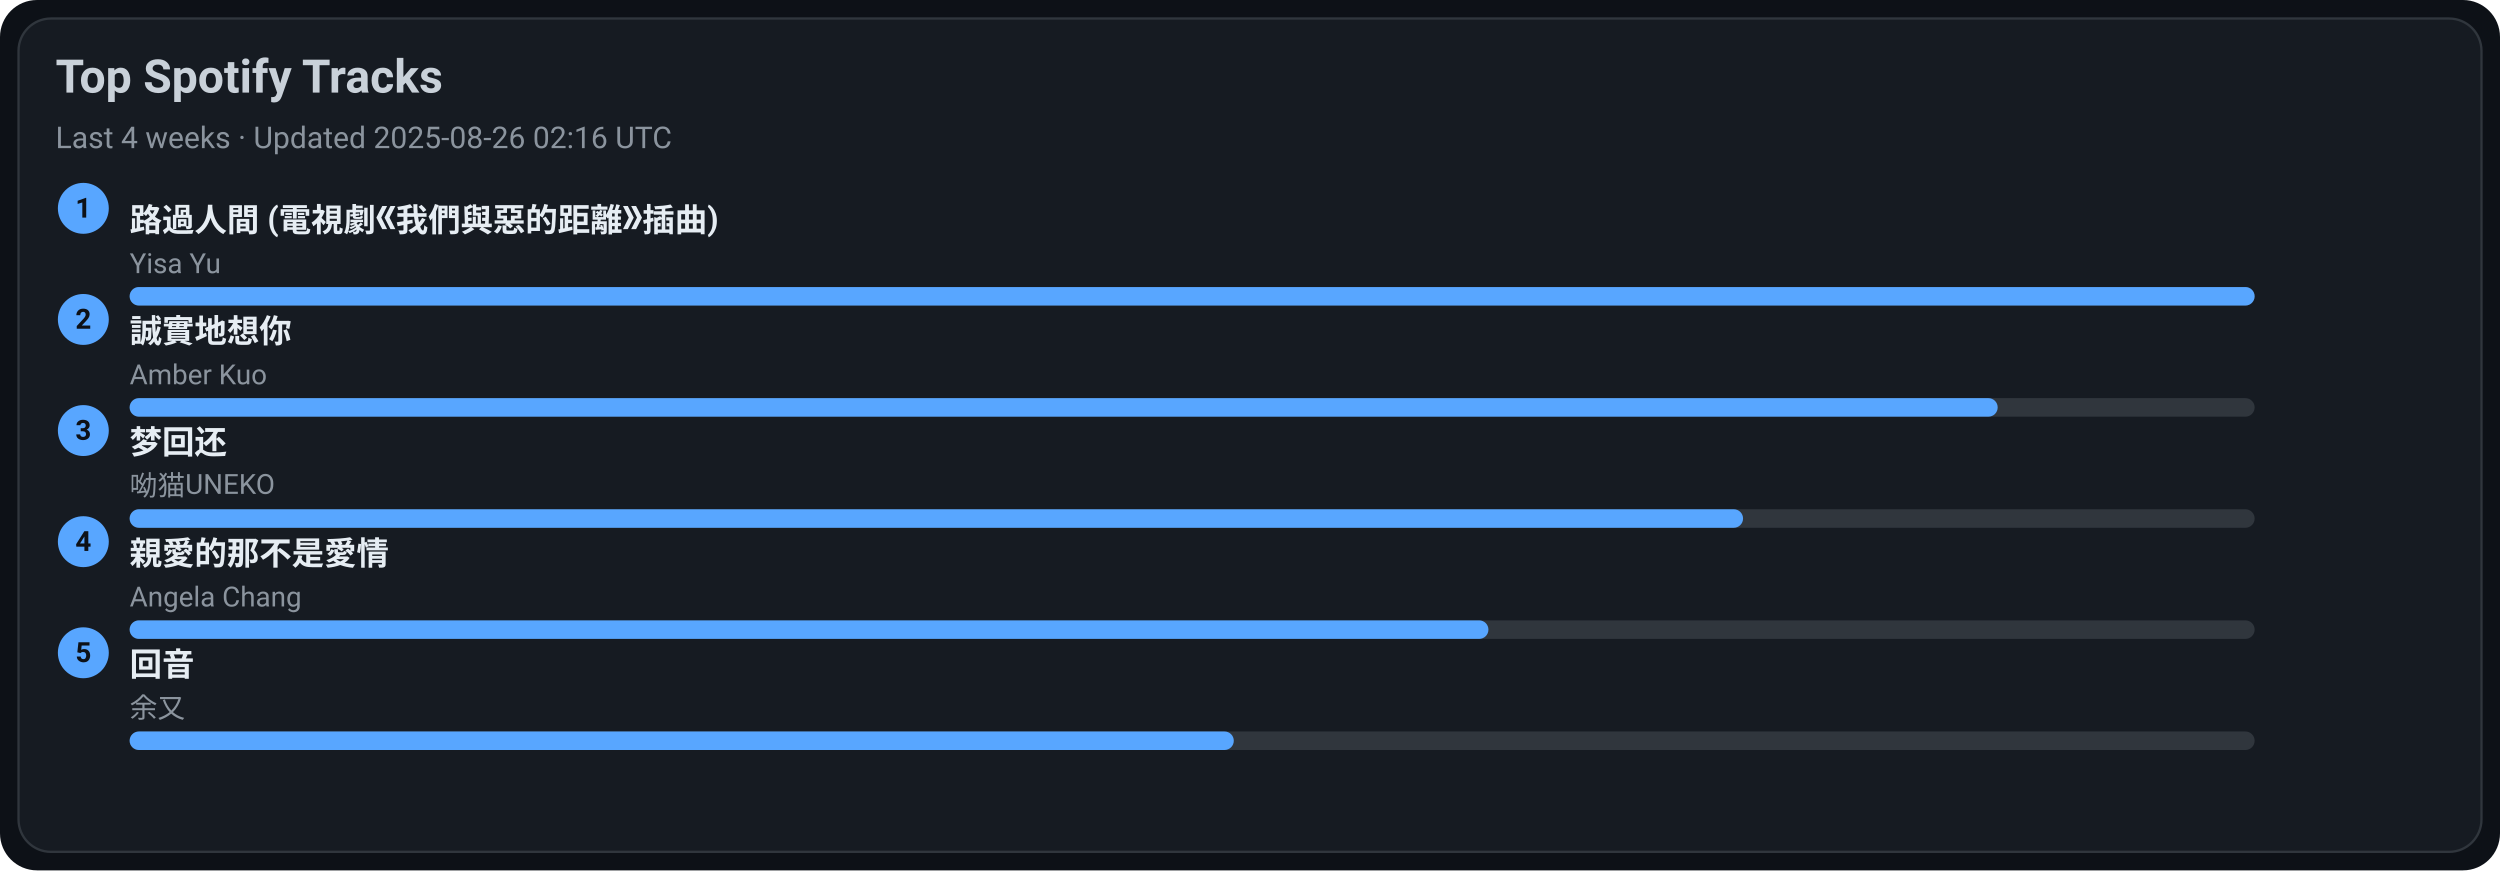
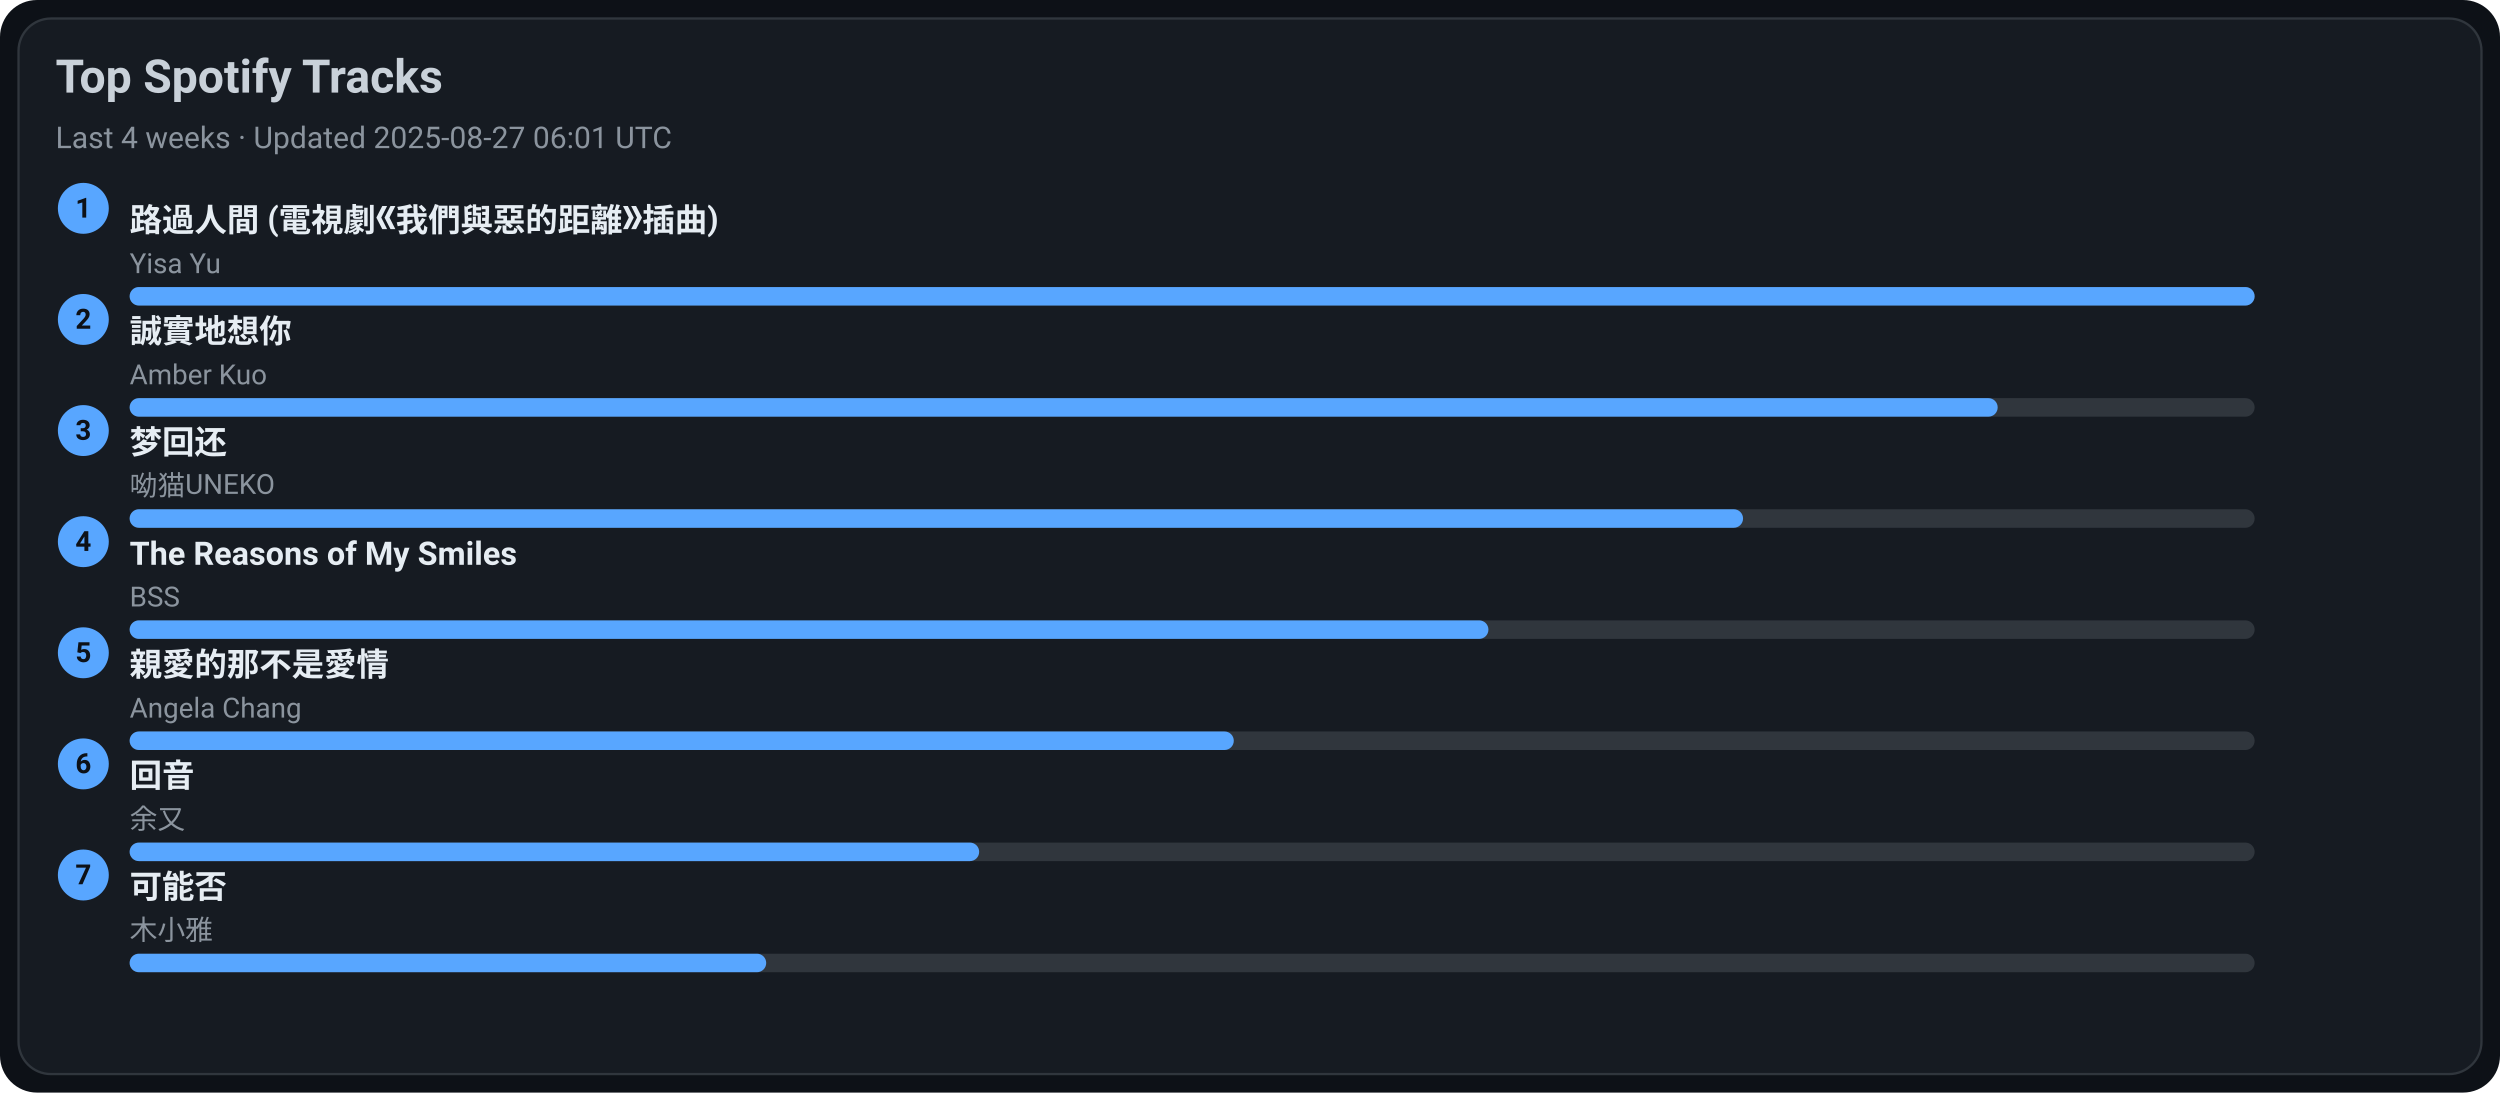
- <svg xmlns="http://www.w3.org/2000/svg" width="1080" height="376" viewBox="0 0 1080 376">
+ <svg xmlns="http://www.w3.org/2000/svg" width="1080" height="472" viewBox="0 0 1080 472">
  <style>text{font-family:-apple-system,BlinkMacSystemFont,Segoe UI,Roboto,Ubuntu,Helvetica Neue,Arial,Noto Sans,sans-serif}</style>
-   <rect width="1080" height="376" rx="16" fill="#0d1117" />
-   <rect x="8" y="8" width="1064" height="360" rx="14" fill="#161b22" stroke="#30363d" />
+   <rect width="1080" height="472" rx="16" fill="#0d1117" />
+   <rect x="8" y="8" width="1064" height="456" rx="14" fill="#161b22" stroke="#30363d" />
  <text x="24" y="40" font-size="20" fill="#c9d1d9" font-weight="600">Top Spotify Tracks</text>
-   <text x="24" y="64" font-size="13" fill="#8b949e">Last 4 weeks · Updated 2025-08-26 02:16 UTC</text>
+   <text x="24" y="64" font-size="13" fill="#8b949e">Last 4 weeks · Updated 2025-08-27 06:01 UTC</text>
  <circle cx="36" cy="90" r="11" fill="#58a6ff" />
  <text x="36" y="94" text-anchor="middle" font-size="12" fill="#0d1117" font-weight="700">1</text>
  <a href="https://open.spotify.com/track/1ZSleGniKMWNrWvK5cGALO" target="_blank" rel="noopener noreferrer">
    <text x="56" y="100" font-size="14" fill="#e6edf3" font-weight="600">路過人間 (電視劇《我們與惡的距離》插曲)</text>
  </a>
  <text x="56" y="118" font-size="12" fill="#8b949e">Yisa Yu</text>
  <rect x="56" y="124" width="918" height="8" rx="4" fill="#30363d" />
  <rect x="56" y="124" width="918" height="8" rx="4" fill="#58a6ff" />
  <circle cx="36" cy="138" r="11" fill="#58a6ff" />
  <text x="36" y="142" text-anchor="middle" font-size="12" fill="#0d1117" font-weight="700">2</text>
  <a href="https://open.spotify.com/track/1SPZzj8QzOwZoAGKXMGLGJ" target="_blank" rel="noopener noreferrer">
    <text x="56" y="148" font-size="14" fill="#e6edf3" font-weight="600">誠實地想你</text>
  </a>
  <text x="56" y="166" font-size="12" fill="#8b949e">Amber Kuo</text>
  <rect x="56" y="172" width="918" height="8" rx="4" fill="#30363d" />
  <rect x="56" y="172" width="807" height="8" rx="4" fill="#58a6ff" />
  <circle cx="36" cy="186" r="11" fill="#58a6ff" />
  <text x="36" y="190" text-anchor="middle" font-size="12" fill="#0d1117" font-weight="700">3</text>
  <a href="https://open.spotify.com/track/6jTK3YxlFysC8g0Ye9tbPK" target="_blank" rel="noopener noreferrer">
    <text x="56" y="196" font-size="14" fill="#e6edf3" font-weight="600">梦回还</text>
  </a>
  <text x="56" y="214" font-size="12" fill="#8b949e">呦猫UNEKO</text>
  <rect x="56" y="220" width="918" height="8" rx="4" fill="#30363d" />
  <rect x="56" y="220" width="697" height="8" rx="4" fill="#58a6ff" />
  <circle cx="36" cy="234" r="11" fill="#58a6ff" />
  <text x="36" y="238" text-anchor="middle" font-size="12" fill="#0d1117" font-weight="700">4</text>
-   <a href="https://open.spotify.com/track/1MAv2SJPGVVDHyFlhflmYR" target="_blank" rel="noopener noreferrer">
-     <text x="56" y="244" font-size="14" fill="#e6edf3" font-weight="600">親愛的那不是愛情</text>
+   <a href="https://open.spotify.com/track/1amowbJ9HHFFSFdg2ubM7G" target="_blank" rel="noopener noreferrer">
+     <text x="56" y="244" font-size="14" fill="#e6edf3" font-weight="600">The Reasons of My Smiles</text>
  </a>
-   <text x="56" y="262" font-size="12" fill="#8b949e">Angela Chang</text>
+   <text x="56" y="262" font-size="12" fill="#8b949e">BSS</text>
  <rect x="56" y="268" width="918" height="8" rx="4" fill="#30363d" />
  <rect x="56" y="268" width="587" height="8" rx="4" fill="#58a6ff" />
  <circle cx="36" cy="282" r="11" fill="#58a6ff" />
  <text x="36" y="286" text-anchor="middle" font-size="12" fill="#0d1117" font-weight="700">5</text>
-   <a href="https://open.spotify.com/track/1K30lsrpvTR0ytSICU2Z3X" target="_blank" rel="noopener noreferrer">
-     <text x="56" y="292" font-size="14" fill="#e6edf3" font-weight="600">回音</text>
+   <a href="https://open.spotify.com/track/1MAv2SJPGVVDHyFlhflmYR" target="_blank" rel="noopener noreferrer">
+     <text x="56" y="292" font-size="14" fill="#e6edf3" font-weight="600">親愛的那不是愛情</text>
  </a>
-   <text x="56" y="310" font-size="12" fill="#8b949e">余又</text>
+   <text x="56" y="310" font-size="12" fill="#8b949e">Angela Chang</text>
  <rect x="56" y="316" width="918" height="8" rx="4" fill="#30363d" />
  <rect x="56" y="316" width="477" height="8" rx="4" fill="#58a6ff" />
+   <circle cx="36" cy="330" r="11" fill="#58a6ff" />
+   <text x="36" y="334" text-anchor="middle" font-size="12" fill="#0d1117" font-weight="700">6</text>
+   <a href="https://open.spotify.com/track/1K30lsrpvTR0ytSICU2Z3X" target="_blank" rel="noopener noreferrer">
+     <text x="56" y="340" font-size="14" fill="#e6edf3" font-weight="600">回音</text>
+   </a>
+   <text x="56" y="358" font-size="12" fill="#8b949e">余又</text>
+   <rect x="56" y="364" width="918" height="8" rx="4" fill="#30363d" />
+   <rect x="56" y="364" width="367" height="8" rx="4" fill="#58a6ff" />
+   <circle cx="36" cy="378" r="11" fill="#58a6ff" />
+   <text x="36" y="382" text-anchor="middle" font-size="12" fill="#0d1117" font-weight="700">7</text>
+   <a href="https://open.spotify.com/track/1MftvvUAxzIm1ZnLQyEdr7" target="_blank" rel="noopener noreferrer">
+     <text x="56" y="388" font-size="14" fill="#e6edf3" font-weight="600">可能否</text>
+   </a>
+   <text x="56" y="406" font-size="12" fill="#8b949e">木小雅</text>
+   <rect x="56" y="412" width="918" height="8" rx="4" fill="#30363d" />
+   <rect x="56" y="412" width="275" height="8" rx="4" fill="#58a6ff" />
</svg>
